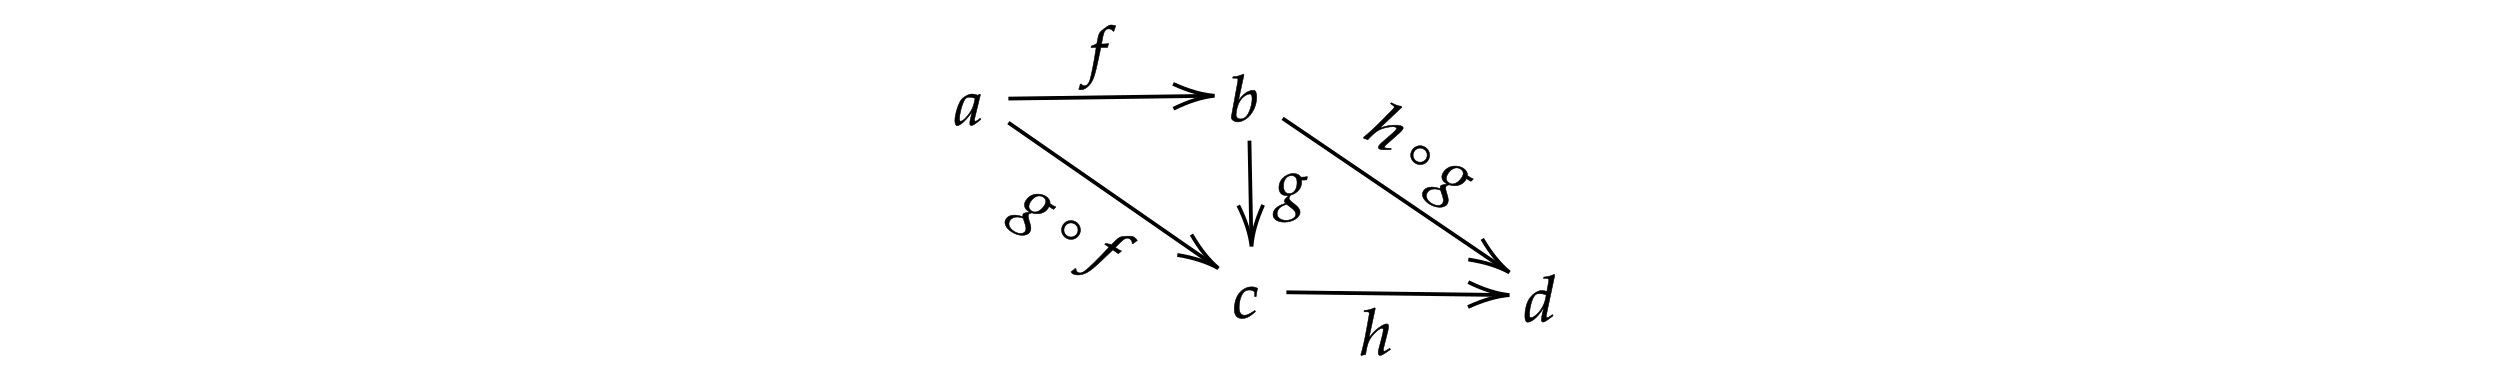
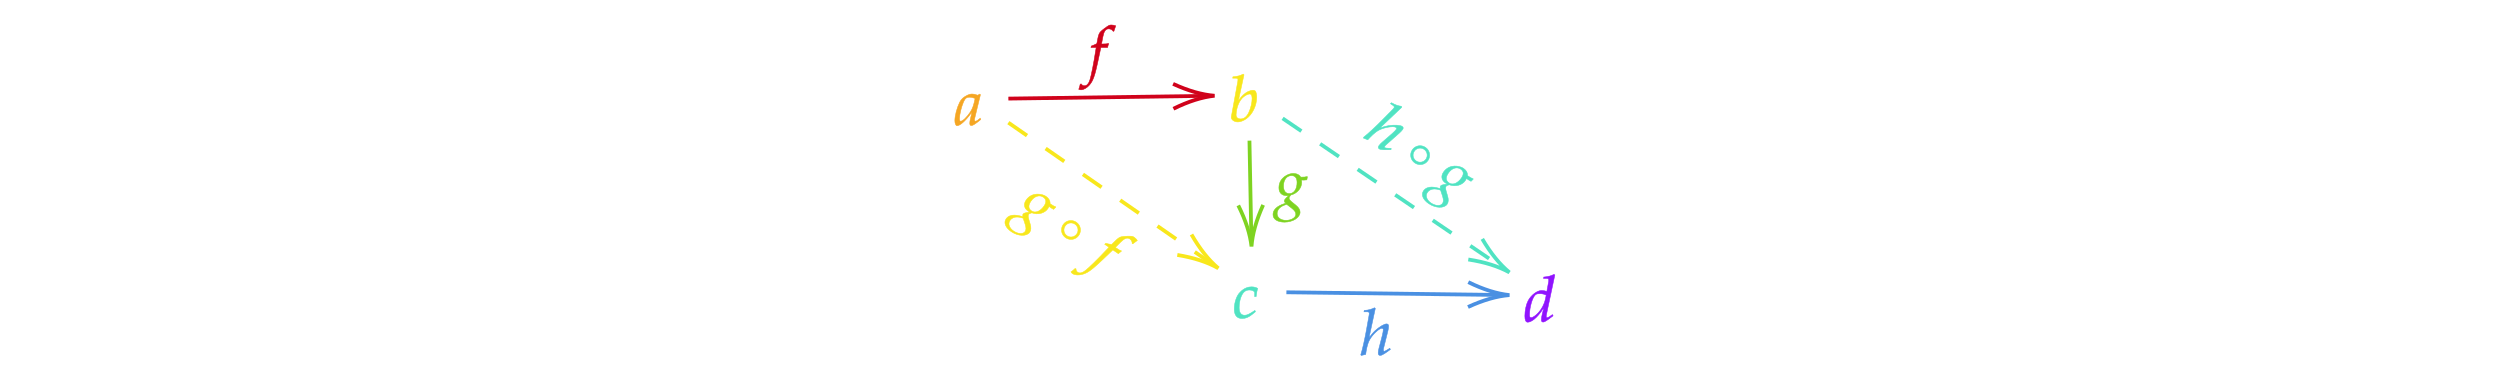
<svg xmlns="http://www.w3.org/2000/svg" x="0" y="0" width="661.267" height="103.433" style="         width:661.267px;         height:103.433px;         background: transparent;         fill: none; ">
  <svg class="role-diagram-draw-area">
    <g class="shapes-region" style="stroke: black; fill: none;">
      <g />
    </g>
    <g>
      <g class="connection-group">
        <g class="arrow-line">
-           <path class="connection real" stroke-dasharray="" d="  M266.72,26.08 L319.26,25.35" style="stroke: rgb(0, 0, 0); stroke-width: 1px; fill: none; fill-opacity: 1;" />
-           <g stroke="#000" transform="matrix(-0.9999049,0.01378766,-0.01378766,-0.9999049,321.263,25.32406)" style="stroke: rgb(0, 0, 0); stroke-width: 1px;">
+           <path class="connection real" stroke-dasharray="" d="  M266.72,26.08 L319.26,25.35" style="stroke: rgb(208, 2, 27); stroke-width: 1px; fill: none; fill-opacity: 1; stroke-opacity: 1;" />
+           <g stroke="rgb(208,2,27)" transform="matrix(-0.9999049,0.01378766,-0.01378766,-0.9999049,321.263,25.32406)" style="stroke: rgb(208, 2, 27); stroke-width: 1px;" stroke-opacity="1">
            <path d=" M10.93,-3.29 Q4.96,-0.45 0,0 Q4.96,0.45 10.93,3.29" />
          </g>
        </g>
      </g>
      <g class="connection-group">
        <g class="arrow-line">
-           <path class="connection real" stroke-dasharray="" d="  M330.49,37.2 L330.99,63.2" style="stroke: rgb(0, 0, 0); stroke-width: 1px; fill: none; fill-opacity: 1;" />
-           <g stroke="#000" transform="matrix(-0.01919744,-0.9998157,0.9998157,-0.01919744,331.0322,65.2)" style="stroke: rgb(0, 0, 0); stroke-width: 1px;">
+           <path class="connection real" stroke-dasharray="" d="  M330.49,37.2 L330.99,63.2" style="stroke: rgb(126, 211, 33); stroke-width: 1px; fill: none; fill-opacity: 1; stroke-opacity: 1;" />
+           <g stroke="rgb(126,211,33)" transform="matrix(-0.01919744,-0.9998157,0.9998157,-0.01919744,331.0322,65.2)" style="stroke: rgb(126, 211, 33); stroke-width: 1px;" stroke-opacity="1">
            <path d=" M10.93,-3.29 Q4.96,-0.45 0,0 Q4.96,0.45 10.93,3.29" />
          </g>
        </g>
      </g>
      <g class="connection-group">
        <g class="arrow-line">
-           <path class="connection real" stroke-dasharray="" d="  M266.72,32.44 L320.62,69.82" style="stroke: rgb(0, 0, 0); stroke-width: 1px; fill: none; fill-opacity: 1;" />
-           <g stroke="#000" transform="matrix(-0.8217464,-0.5698533,0.5698533,-0.8217464,322.263,70.95902)" style="stroke: rgb(0, 0, 0); stroke-width: 1px;">
+           <path class="connection real" stroke-dasharray="6 6" d="  M266.72,32.44 L320.62,69.82" style="stroke: rgb(248, 231, 28); stroke-width: 1px; fill: none; fill-opacity: 1; stroke-opacity: 1;" />
+           <g stroke="rgb(248,231,28)" transform="matrix(-0.8217464,-0.5698533,0.5698533,-0.8217464,322.263,70.95902)" style="stroke: rgb(248, 231, 28); stroke-width: 1px;" stroke-opacity="1">
            <path d=" M10.93,-3.29 Q4.96,-0.45 0,0 Q4.96,0.45 10.93,3.29" />
          </g>
        </g>
      </g>
      <g class="connection-group">
        <g class="arrow-line">
-           <path class="connection real" stroke-dasharray="" d="  M340.26,77.31 L397.26,78.03" style="stroke: rgb(0, 0, 0); stroke-width: 1px; fill: none; fill-opacity: 1;" />
-           <g stroke="#000" transform="matrix(-0.999921,-0.01256604,0.01256604,-0.999921,399.263,78.05368)" style="stroke: rgb(0, 0, 0); stroke-width: 1px;">
+           <path class="connection real" stroke-dasharray="" d="  M340.26,77.31 L397.26,78.03" style="stroke: rgb(74, 144, 226); stroke-width: 1px; fill: none; fill-opacity: 1; stroke-opacity: 1;" />
+           <g stroke="rgb(74,144,226)" transform="matrix(-0.999921,-0.01256604,0.01256604,-0.999921,399.263,78.05368)" style="stroke: rgb(74, 144, 226); stroke-width: 1px;" stroke-opacity="1">
            <path d=" M10.93,-3.29 Q4.96,-0.45 0,0 Q4.96,0.45 10.93,3.29" />
          </g>
        </g>
      </g>
      <g class="connection-group">
        <g class="arrow-line">
-           <path class="connection real" stroke-dasharray="" d="  M339.26,31.31 L397.61,70.93" style="stroke: rgb(0, 0, 0); stroke-width: 1px; fill: none; fill-opacity: 1;" />
-           <g stroke="#000" transform="matrix(-0.8272767,-0.5617946,0.5617946,-0.8272767,399.263,72.05513)" style="stroke: rgb(0, 0, 0); stroke-width: 1px;">
+           <path class="connection real" stroke-dasharray="6 6" d="  M339.26,31.31 L397.61,70.93" style="stroke: rgb(80, 227, 194); stroke-width: 1px; fill: none; fill-opacity: 1; stroke-opacity: 1;" />
+           <g stroke="rgb(80,227,194)" transform="matrix(-0.8272767,-0.5617946,0.5617946,-0.8272767,399.263,72.05513)" style="stroke: rgb(80, 227, 194); stroke-width: 1px;" stroke-opacity="1">
            <path d=" M10.93,-3.29 Q4.96,-0.45 0,0 Q4.96,0.45 10.93,3.29" />
          </g>
        </g>
      </g>
    </g>
    <g />
    <g />
  </svg>
  <svg width="660" height="102.167" style="width:660px;height:102.167px;font-family:Asana-Math, Asana;background:transparent;">
    <g>
      <g>
        <g>
          <g transform="matrix(1,0,0,1,252.5,33.06668)">
-             <path transform="matrix(0.017,0,0,-0.017,0,0)" d="M271 204L242 77C238 60 236 42 236 26C236 4 245 -9 260 -9C283 -9 324 17 406 85L399 106C375 86 346 59 324 59C315 59 309 68 309 82C309 87 309 90 310 93L402 472L392 481L359 463C318 478 301 482 274 482C246 482 226 477 199 464C137 433 104 403 79 354C35 265 4 145 4 67C4 23 19 -11 38 -11C75 -11 155 41 271 204ZM319 414C297 305 278 253 244 201C187 117 126 59 94 59C82 59 76 72 76 99C76 163 104 280 139 360C163 415 186 433 234 433C257 433 275 429 319 414Z" stroke="rgb(0,0,0)" stroke-opacity="1" stroke-width="8" fill="rgb(0,0,0)" fill-opacity="1" />
+             <path transform="matrix(0.017,0,0,-0.017,0,0)" d="M271 204L242 77C238 60 236 42 236 26C236 4 245 -9 260 -9C283 -9 324 17 406 85L399 106C375 86 346 59 324 59C315 59 309 68 309 82C309 87 309 90 310 93L402 472L392 481L359 463C318 478 301 482 274 482C246 482 226 477 199 464C137 433 104 403 79 354C35 265 4 145 4 67C4 23 19 -11 38 -11C75 -11 155 41 271 204ZM319 414C297 305 278 253 244 201C187 117 126 59 94 59C82 59 76 72 76 99C76 163 104 280 139 360C163 415 186 433 234 433C257 433 275 429 319 414Z" stroke="rgb(245,166,35)" stroke-opacity="1" stroke-width="8" fill="rgb(245,166,35)" fill-opacity="1" />
          </g>
        </g>
      </g>
    </g>
    <g>
      <g>
        <g>
          <g transform="matrix(1,0,0,1,325.05,32.06668)">
-             <path transform="matrix(0.017,0,0,-0.017,0,0)" d="M235 722L223 733C171 707 135 698 63 691L59 670L107 670C131 670 141 663 141 646C141 639 140 628 139 622L38 71C37 68 37 64 37 61C37 22 85 -11 140 -11C177 -11 228 8 271 39C367 107 433 244 433 376C433 414 424 453 412 468C405 477 392 482 377 482C353 482 323 474 295 460C244 433 211 403 149 324ZM322 424C348 424 361 401 361 352C361 288 340 202 310 137C277 68 237 36 183 36C137 36 112 59 112 101C112 135 127 276 208 361C241 395 293 424 322 424Z" stroke="rgb(0,0,0)" stroke-opacity="1" stroke-width="8" fill="rgb(0,0,0)" fill-opacity="1" />
+             <path transform="matrix(0.017,0,0,-0.017,0,0)" d="M235 722L223 733C171 707 135 698 63 691L59 670L107 670C131 670 141 663 141 646C141 639 140 628 139 622L38 71C37 68 37 64 37 61C37 22 85 -11 140 -11C177 -11 228 8 271 39C367 107 433 244 433 376C433 414 424 453 412 468C405 477 392 482 377 482C353 482 323 474 295 460C244 433 211 403 149 324ZM322 424C348 424 361 401 361 352C361 288 340 202 310 137C277 68 237 36 183 36C137 36 112 59 112 101C112 135 127 276 208 361C241 395 293 424 322 424Z" stroke="rgb(248,231,28)" stroke-opacity="1" stroke-width="8" fill="rgb(248,231,28)" fill-opacity="1" />
          </g>
        </g>
      </g>
    </g>
    <g>
      <g>
        <g>
          <g transform="matrix(1,0,0,1,285.7667,19.06668)">
-             <path transform="matrix(0.017,0,0,-0.017,0,0)" d="M345 437L329 437L350 549C366 635 394 673 440 673C470 673 497 658 512 634L522 638C527 654 537 685 545 705L550 720C534 727 503 733 480 733C469 733 453 730 445 726C421 715 339 654 316 630C294 608 282 578 271 521L256 442C215 422 195 414 170 405L165 383L246 383L237 327C207 132 170 -54 148 -123C130 -182 100 -213 64 -213C41 -213 30 -206 12 -184L-2 -188C-6 -211 -20 -259 -25 -268C-16 -273 -1 -276 10 -276C51 -276 105 -245 144 -198C215 -114 235 -18 319 383L423 383C427 402 434 425 440 439L436 446C407 439 408 437 345 437Z" stroke="rgb(0,0,0)" stroke-opacity="1" stroke-width="8" fill="rgb(0,0,0)" fill-opacity="1" />
+             <path transform="matrix(0.017,0,0,-0.017,0,0)" d="M345 437L329 437L350 549C366 635 394 673 440 673C470 673 497 658 512 634L522 638C527 654 537 685 545 705L550 720C534 727 503 733 480 733C469 733 453 730 445 726C421 715 339 654 316 630C294 608 282 578 271 521L256 442C215 422 195 414 170 405L165 383L246 383L237 327C207 132 170 -54 148 -123C130 -182 100 -213 64 -213C41 -213 30 -206 12 -184L-2 -188C-6 -211 -20 -259 -25 -268C-16 -273 -1 -276 10 -276C51 -276 105 -245 144 -198C215 -114 235 -18 319 383L423 383C427 402 434 425 440 439L436 446C407 439 408 437 345 437Z" stroke="rgb(208,2,27)" stroke-opacity="1" stroke-width="8" fill="rgb(208,2,27)" fill-opacity="1" />
          </g>
        </g>
      </g>
    </g>
    <g>
      <g>
        <g>
          <g transform="matrix(1,0,0,1,326.05,84.06668)">
-             <path transform="matrix(0.017,0,0,-0.017,0,0)" d="M342 330L365 330C373 395 380 432 389 458C365 473 330 482 293 482C248 483 175 463 118 400C64 352 25 241 25 136C25 40 67 -11 147 -11C201 -11 249 9 304 54L354 95L346 115L331 105C259 57 221 40 186 40C130 40 101 80 101 159C101 267 136 371 185 409C206 425 230 433 261 433C306 433 342 414 342 390Z" stroke="rgb(0,0,0)" stroke-opacity="1" stroke-width="8" fill="rgb(0,0,0)" fill-opacity="1" />
+             <path transform="matrix(0.017,0,0,-0.017,0,0)" d="M342 330L365 330C373 395 380 432 389 458C365 473 330 482 293 482C248 483 175 463 118 400C64 352 25 241 25 136C25 40 67 -11 147 -11C201 -11 249 9 304 54L354 95L346 115L331 105C259 57 221 40 186 40C130 40 101 80 101 159C101 267 136 371 185 409C206 425 230 433 261 433C306 433 342 414 342 390Z" stroke="rgb(80,227,194)" stroke-opacity="1" stroke-width="8" fill="rgb(80,227,194)" fill-opacity="1" />
          </g>
        </g>
      </g>
    </g>
    <g>
      <g>
        <g>
          <g transform="matrix(1,0,0,1,337.35,54.06668)">
-             <path transform="matrix(0.017,0,0,-0.017,0,0)" d="M275 482C208 482 55 419 55 259C55 182 100 136 177 136C185 136 196 136 207 137L166 99C150 84 139 66 139 52C139 42 146 31 160 19C91 -4 -37 -48 -37 -159C-37 -230 33 -276 142 -276C271 -276 384 -204 384 -121C384 -85 363 -49 320 -14L260 35C226 62 213 81 213 100C213 114 228 128 240 146C338 170 409 253 409 342C409 357 406 376 405 380C422 378 430 378 439 378C456 378 466 379 489 382L498 427L495 433C467 426 447 424 393 424C393 425 369 482 275 482ZM176 1L253 -58C299 -94 318 -121 318 -154C318 -206 249 -248 166 -248C84 -248 27 -206 27 -145C27 -43 137 -11 176 1ZM250 448C308 448 337 412 337 341C337 238 289 168 219 168C158 168 126 209 126 288C126 383 177 448 250 448Z" stroke="rgb(0,0,0)" stroke-opacity="1" stroke-width="8" fill="rgb(0,0,0)" fill-opacity="1" />
+             <path transform="matrix(0.017,0,0,-0.017,0,0)" d="M275 482C208 482 55 419 55 259C55 182 100 136 177 136C185 136 196 136 207 137L166 99C150 84 139 66 139 52C139 42 146 31 160 19C91 -4 -37 -48 -37 -159C-37 -230 33 -276 142 -276C271 -276 384 -204 384 -121C384 -85 363 -49 320 -14L260 35C226 62 213 81 213 100C213 114 228 128 240 146C338 170 409 253 409 342C409 357 406 376 405 380C422 378 430 378 439 378C456 378 466 379 489 382L498 427L495 433C467 426 447 424 393 424C393 425 369 482 275 482ZM176 1L253 -58C299 -94 318 -121 318 -154C318 -206 249 -248 166 -248C84 -248 27 -206 27 -145C27 -43 137 -11 176 1ZM250 448C308 448 337 412 337 341C337 238 289 168 219 168C158 168 126 209 126 288C126 383 177 448 250 448Z" stroke="rgb(126,211,33)" stroke-opacity="1" stroke-width="8" fill="rgb(126,211,33)" fill-opacity="1" />
          </g>
        </g>
      </g>
    </g>
    <g transform="matrix(0.8249162,0.565255,-0.565255,0.8249162,83.34738,-150.6856)">
      <g>
        <g>
          <g transform="matrix(1,0,0,1,269.3,66.06668)">
-             <path transform="matrix(0.017,0,0,-0.017,0,0)" d="M275 482C208 482 55 419 55 259C55 182 100 136 177 136C185 136 196 136 207 137L166 99C150 84 139 66 139 52C139 42 146 31 160 19C91 -4 -37 -48 -37 -159C-37 -230 33 -276 142 -276C271 -276 384 -204 384 -121C384 -85 363 -49 320 -14L260 35C226 62 213 81 213 100C213 114 228 128 240 146C338 170 409 253 409 342C409 357 406 376 405 380C422 378 430 378 439 378C456 378 466 379 489 382L498 427L495 433C467 426 447 424 393 424C393 425 369 482 275 482ZM176 1L253 -58C299 -94 318 -121 318 -154C318 -206 249 -248 166 -248C84 -248 27 -206 27 -145C27 -43 137 -11 176 1ZM250 448C308 448 337 412 337 341C337 238 289 168 219 168C158 168 126 209 126 288C126 383 177 448 250 448Z" stroke="rgb(0,0,0)" stroke-opacity="1" stroke-width="8" fill="rgb(0,0,0)" fill-opacity="1" />
+             <path transform="matrix(0.017,0,0,-0.017,0,0)" d="M275 482C208 482 55 419 55 259C55 182 100 136 177 136C185 136 196 136 207 137L166 99C150 84 139 66 139 52C139 42 146 31 160 19C91 -4 -37 -48 -37 -159C-37 -230 33 -276 142 -276C271 -276 384 -204 384 -121C384 -85 363 -49 320 -14L260 35C226 62 213 81 213 100C213 114 228 128 240 146C338 170 409 253 409 342C409 357 406 376 405 380C422 378 430 378 439 378C456 378 466 379 489 382L498 427L495 433C467 426 447 424 393 424C393 425 369 482 275 482ZM176 1L253 -58C299 -94 318 -121 318 -154C318 -206 249 -248 166 -248C84 -248 27 -206 27 -145C27 -43 137 -11 176 1ZM250 448C308 448 337 412 337 341C337 238 289 168 219 168C158 168 126 209 126 288C126 383 177 448 250 448Z" stroke="rgb(248,231,28)" stroke-opacity="1" stroke-width="8" fill="rgb(248,231,28)" fill-opacity="1" />
          </g>
        </g>
        <g>
          <g transform="matrix(1,0,0,1,281.1833,66.06668)">
-             <path transform="matrix(0.017,0,0,-0.017,0,0)" d="M342 271C342 352 277 417 195 417C112 417 47 352 47 271C47 188 112 124 195 124C277 124 342 188 342 271ZM304 271C304 209 254 161 195 161C133 161 85 209 85 271C85 331 133 380 195 380C254 380 304 331 304 271Z" stroke="rgb(0,0,0)" stroke-opacity="1" stroke-width="8" fill="rgb(0,0,0)" fill-opacity="1" />
+             <path transform="matrix(0.017,0,0,-0.017,0,0)" d="M342 271C342 352 277 417 195 417C112 417 47 352 47 271C47 188 112 124 195 124C277 124 342 188 342 271ZM304 271C304 209 254 161 195 161C133 161 85 209 85 271C85 331 133 380 195 380C254 380 304 331 304 271Z" stroke="rgb(248,231,28)" stroke-opacity="1" stroke-width="8" fill="rgb(248,231,28)" fill-opacity="1" />
          </g>
        </g>
        <g>
          <g transform="matrix(1,0,0,1,291.1833,66.06668)">
-             <path transform="matrix(0.017,0,0,-0.017,0,0)" d="M345 437L329 437L350 549C366 635 394 673 440 673C470 673 497 658 512 634L522 638C527 654 537 685 545 705L550 720C534 727 503 733 480 733C469 733 453 730 445 726C421 715 339 654 316 630C294 608 282 578 271 521L256 442C215 422 195 414 170 405L165 383L246 383L237 327C207 132 170 -54 148 -123C130 -182 100 -213 64 -213C41 -213 30 -206 12 -184L-2 -188C-6 -211 -20 -259 -25 -268C-16 -273 -1 -276 10 -276C51 -276 105 -245 144 -198C215 -114 235 -18 319 383L423 383C427 402 434 425 440 439L436 446C407 439 408 437 345 437Z" stroke="rgb(0,0,0)" stroke-opacity="1" stroke-width="8" fill="rgb(0,0,0)" fill-opacity="1" />
+             <path transform="matrix(0.017,0,0,-0.017,0,0)" d="M345 437L329 437L350 549C366 635 394 673 440 673C470 673 497 658 512 634L522 638C527 654 537 685 545 705L550 720C534 727 503 733 480 733C469 733 453 730 445 726C421 715 339 654 316 630C294 608 282 578 271 521L256 442C215 422 195 414 170 405L165 383L246 383L237 327C207 132 170 -54 148 -123C130 -182 100 -213 64 -213C41 -213 30 -206 12 -184L-2 -188C-6 -211 -20 -259 -25 -268C-16 -273 -1 -276 10 -276C51 -276 105 -245 144 -198C215 -114 235 -18 319 383L423 383C427 402 434 425 440 439L436 446C407 439 408 437 345 437Z" stroke="rgb(248,231,28)" stroke-opacity="1" stroke-width="8" fill="rgb(248,231,28)" fill-opacity="1" />
          </g>
        </g>
      </g>
    </g>
    <g>
      <g>
        <g>
-           <g transform="matrix(1,0,0,1,403.05,85.03333)">
-             <path transform="matrix(0.017,0,0,-0.017,0,0)" d="M483 722L471 733C419 707 383 698 311 691L307 670L355 670C379 670 389 663 389 646C389 638 388 629 387 622L359 468C329 477 302 482 277 482C208 482 114 410 68 323C37 265 17 170 17 86C17 21 32 -11 61 -11C88 -11 125 6 159 33C213 77 246 116 313 217L290 126C279 82 274 50 274 24C274 3 283 -9 300 -9C317 -9 341 3 375 28L456 88L446 107L402 76C388 66 372 59 363 59C355 59 349 68 349 82C349 90 350 99 357 128ZM114 59C98 59 89 73 89 98C89 224 135 380 184 418C197 428 216 433 243 433C287 433 316 427 349 410L337 351C300 171 159 59 114 59Z" stroke="rgb(0,0,0)" stroke-opacity="1" stroke-width="8" fill="rgb(0,0,0)" fill-opacity="1" />
+           <g transform="matrix(1,0,0,1,403.05,85.03336)">
+             <path transform="matrix(0.017,0,0,-0.017,0,0)" d="M483 722L471 733C419 707 383 698 311 691L307 670L355 670C379 670 389 663 389 646C389 638 388 629 387 622L359 468C329 477 302 482 277 482C208 482 114 410 68 323C37 265 17 170 17 86C17 21 32 -11 61 -11C88 -11 125 6 159 33C213 77 246 116 313 217L290 126C279 82 274 50 274 24C274 3 283 -9 300 -9C317 -9 341 3 375 28L456 88L446 107L402 76C388 66 372 59 363 59C355 59 349 68 349 82C349 90 350 99 357 128ZM114 59C98 59 89 73 89 98C89 224 135 380 184 418C197 428 216 433 243 433C287 433 316 427 349 410L337 351C300 171 159 59 114 59Z" stroke="rgb(144,19,254)" stroke-opacity="1" stroke-width="8" fill="rgb(144,19,254)" fill-opacity="1" />
          </g>
        </g>
      </g>
    </g>
    <g>
      <g>
        <g>
-           <g transform="matrix(1,0,0,1,359.7667,93.8667)">
-             <path transform="matrix(0.017,0,0,-0.017,0,0)" d="M236 722L224 733C179 711 138 697 64 691L60 670L108 670C126 670 142 667 142 647C142 641 142 632 140 622L98 388C78 272 36 80 10 2L17 -9L86 7C94 64 108 164 148 236C193 317 296 414 338 414C349 414 360 407 360 393C360 375 355 342 345 303L294 107C288 85 281 55 281 31C281 6 291 -9 312 -9C344 -9 412 41 471 85L461 103L435 86C412 71 386 56 374 56C367 56 361 65 361 76C361 88 364 101 368 116L432 372C438 398 443 423 443 447C443 464 437 482 411 482C376 482 299 437 231 374C198 343 172 308 144 273L140 275Z" stroke="rgb(0,0,0)" stroke-opacity="1" stroke-width="8" fill="rgb(0,0,0)" fill-opacity="1" />
+           <g transform="matrix(1,0,0,1,359.7667,93.86667)">
+             <path transform="matrix(0.017,0,0,-0.017,0,0)" d="M236 722L224 733C179 711 138 697 64 691L60 670L108 670C126 670 142 667 142 647C142 641 142 632 140 622L98 388C78 272 36 80 10 2L17 -9L86 7C94 64 108 164 148 236C193 317 296 414 338 414C349 414 360 407 360 393C360 375 355 342 345 303L294 107C288 85 281 55 281 31C281 6 291 -9 312 -9C344 -9 412 41 471 85L461 103L435 86C412 71 386 56 374 56C367 56 361 65 361 76C361 88 364 101 368 116L432 372C438 398 443 423 443 447C443 464 437 482 411 482C376 482 299 437 231 374C198 343 172 308 144 273L140 275Z" stroke="rgb(74,144,226)" stroke-opacity="1" stroke-width="8" fill="rgb(74,144,226)" fill-opacity="1" />
          </g>
        </g>
      </g>
    </g>
-     <g transform="matrix(0.8249162,0.565255,-0.565255,0.8249162,88.13116,-206.1966)">
+     <g transform="matrix(0.8249162,0.565255,-0.565255,0.8249162,88.13115,-206.1966)">
      <g>
        <g>
-           <g transform="matrix(1,0,0,1,361.7334,46.03333)">
-             <path transform="matrix(0.017,0,0,-0.017,0,0)" d="M236 722L224 733C179 711 138 697 64 691L60 670L108 670C126 670 142 667 142 647C142 641 142 632 140 622L98 388C78 272 36 80 10 2L17 -9L86 7C94 64 108 164 148 236C193 317 296 414 338 414C349 414 360 407 360 393C360 375 355 342 345 303L294 107C288 85 281 55 281 31C281 6 291 -9 312 -9C344 -9 412 41 471 85L461 103L435 86C412 71 386 56 374 56C367 56 361 65 361 76C361 88 364 101 368 116L432 372C438 398 443 423 443 447C443 464 437 482 411 482C376 482 299 437 231 374C198 343 172 308 144 273L140 275Z" stroke="rgb(0,0,0)" stroke-opacity="1" stroke-width="8" fill="rgb(0,0,0)" fill-opacity="1" />
+           <g transform="matrix(1,0,0,1,361.7334,46.03336)">
+             <path transform="matrix(0.017,0,0,-0.017,0,0)" d="M236 722L224 733C179 711 138 697 64 691L60 670L108 670C126 670 142 667 142 647C142 641 142 632 140 622L98 388C78 272 36 80 10 2L17 -9L86 7C94 64 108 164 148 236C193 317 296 414 338 414C349 414 360 407 360 393C360 375 355 342 345 303L294 107C288 85 281 55 281 31C281 6 291 -9 312 -9C344 -9 412 41 471 85L461 103L435 86C412 71 386 56 374 56C367 56 361 65 361 76C361 88 364 101 368 116L432 372C438 398 443 423 443 447C443 464 437 482 411 482C376 482 299 437 231 374C198 343 172 308 144 273L140 275Z" stroke="rgb(80,227,194)" stroke-opacity="1" stroke-width="8" fill="rgb(80,227,194)" fill-opacity="1" />
          </g>
        </g>
        <g>
-           <g transform="matrix(1,0,0,1,373.6167,46.03333)">
-             <path transform="matrix(0.017,0,0,-0.017,0,0)" d="M342 271C342 352 277 417 195 417C112 417 47 352 47 271C47 188 112 124 195 124C277 124 342 188 342 271ZM304 271C304 209 254 161 195 161C133 161 85 209 85 271C85 331 133 380 195 380C254 380 304 331 304 271Z" stroke="rgb(0,0,0)" stroke-opacity="1" stroke-width="8" fill="rgb(0,0,0)" fill-opacity="1" />
+           <g transform="matrix(1,0,0,1,373.6167,46.03336)">
+             <path transform="matrix(0.017,0,0,-0.017,0,0)" d="M342 271C342 352 277 417 195 417C112 417 47 352 47 271C47 188 112 124 195 124C277 124 342 188 342 271ZM304 271C304 209 254 161 195 161C133 161 85 209 85 271C85 331 133 380 195 380C254 380 304 331 304 271Z" stroke="rgb(80,227,194)" stroke-opacity="1" stroke-width="8" fill="rgb(80,227,194)" fill-opacity="1" />
          </g>
        </g>
        <g>
-           <g transform="matrix(1,0,0,1,383.6167,46.03333)">
-             <path transform="matrix(0.017,0,0,-0.017,0,0)" d="M275 482C208 482 55 419 55 259C55 182 100 136 177 136C185 136 196 136 207 137L166 99C150 84 139 66 139 52C139 42 146 31 160 19C91 -4 -37 -48 -37 -159C-37 -230 33 -276 142 -276C271 -276 384 -204 384 -121C384 -85 363 -49 320 -14L260 35C226 62 213 81 213 100C213 114 228 128 240 146C338 170 409 253 409 342C409 357 406 376 405 380C422 378 430 378 439 378C456 378 466 379 489 382L498 427L495 433C467 426 447 424 393 424C393 425 369 482 275 482ZM176 1L253 -58C299 -94 318 -121 318 -154C318 -206 249 -248 166 -248C84 -248 27 -206 27 -145C27 -43 137 -11 176 1ZM250 448C308 448 337 412 337 341C337 238 289 168 219 168C158 168 126 209 126 288C126 383 177 448 250 448Z" stroke="rgb(0,0,0)" stroke-opacity="1" stroke-width="8" fill="rgb(0,0,0)" fill-opacity="1" />
+           <g transform="matrix(1,0,0,1,383.6167,46.03336)">
+             <path transform="matrix(0.017,0,0,-0.017,0,0)" d="M275 482C208 482 55 419 55 259C55 182 100 136 177 136C185 136 196 136 207 137L166 99C150 84 139 66 139 52C139 42 146 31 160 19C91 -4 -37 -48 -37 -159C-37 -230 33 -276 142 -276C271 -276 384 -204 384 -121C384 -85 363 -49 320 -14L260 35C226 62 213 81 213 100C213 114 228 128 240 146C338 170 409 253 409 342C409 357 406 376 405 380C422 378 430 378 439 378C456 378 466 379 489 382L498 427L495 433C467 426 447 424 393 424C393 425 369 482 275 482ZM176 1L253 -58C299 -94 318 -121 318 -154C318 -206 249 -248 166 -248C84 -248 27 -206 27 -145C27 -43 137 -11 176 1ZM250 448C308 448 337 412 337 341C337 238 289 168 219 168C158 168 126 209 126 288C126 383 177 448 250 448Z" stroke="rgb(80,227,194)" stroke-opacity="1" stroke-width="8" fill="rgb(80,227,194)" fill-opacity="1" />
          </g>
        </g>
      </g>
    </g>
  </svg>
</svg>
